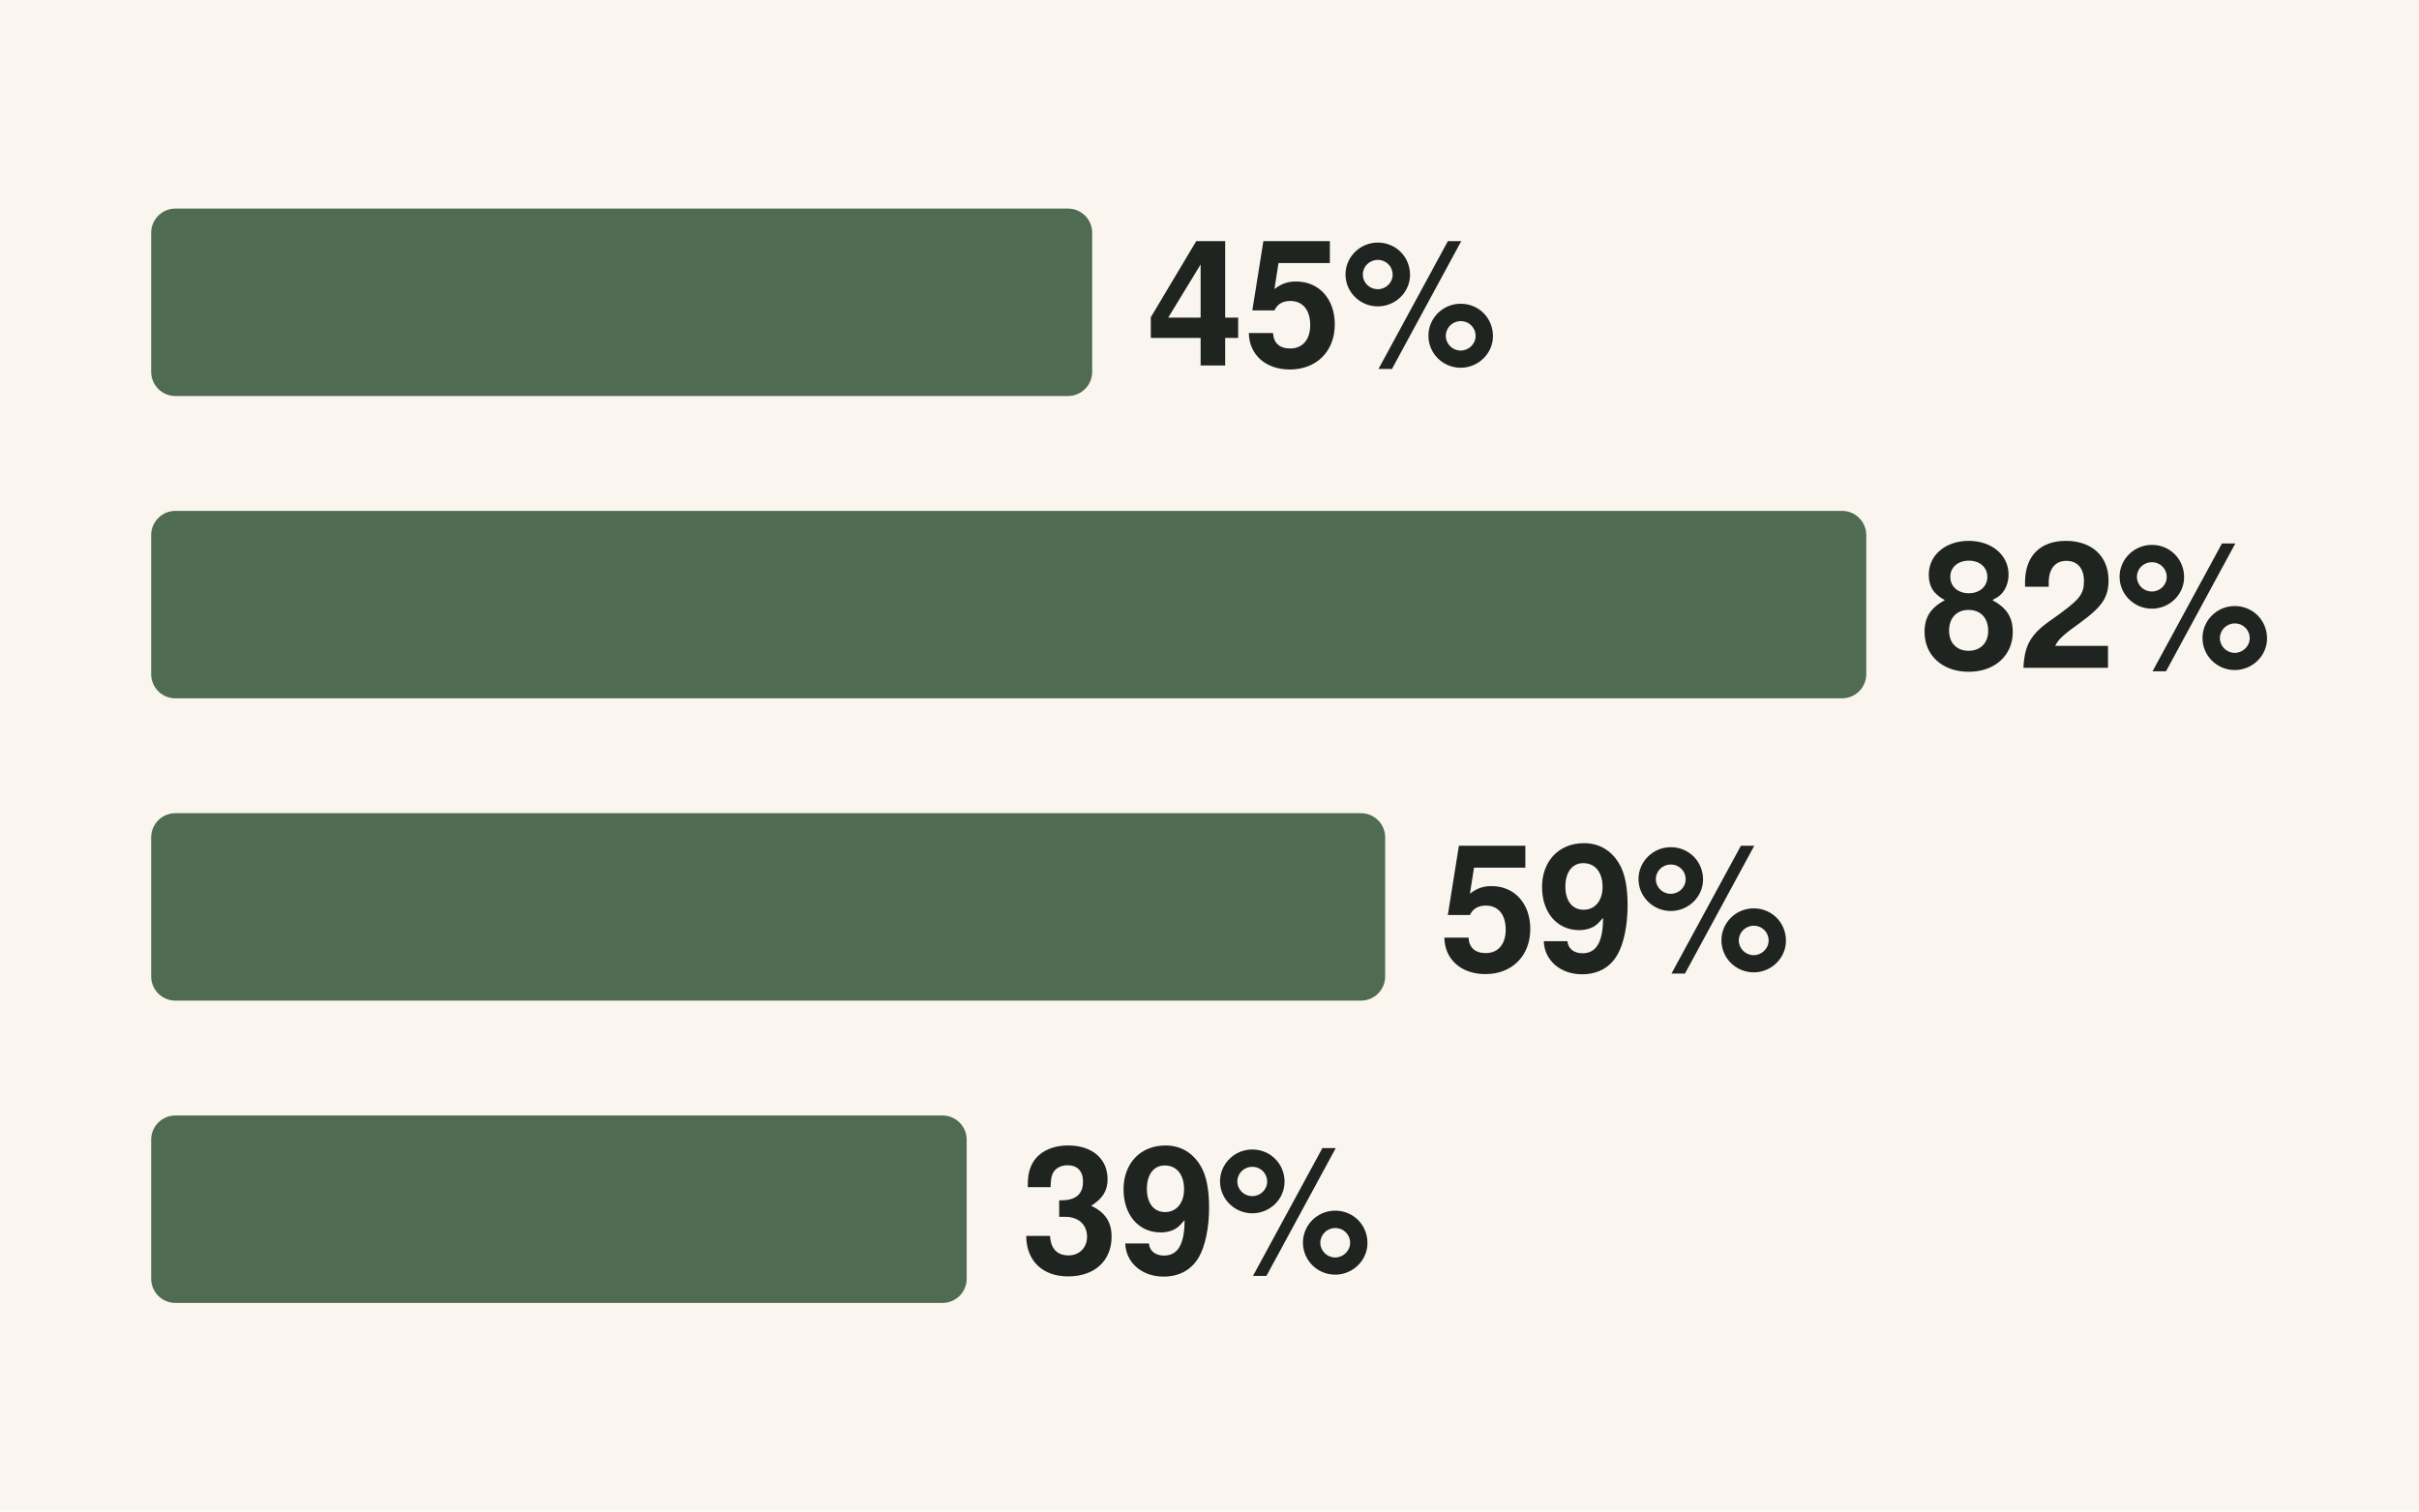
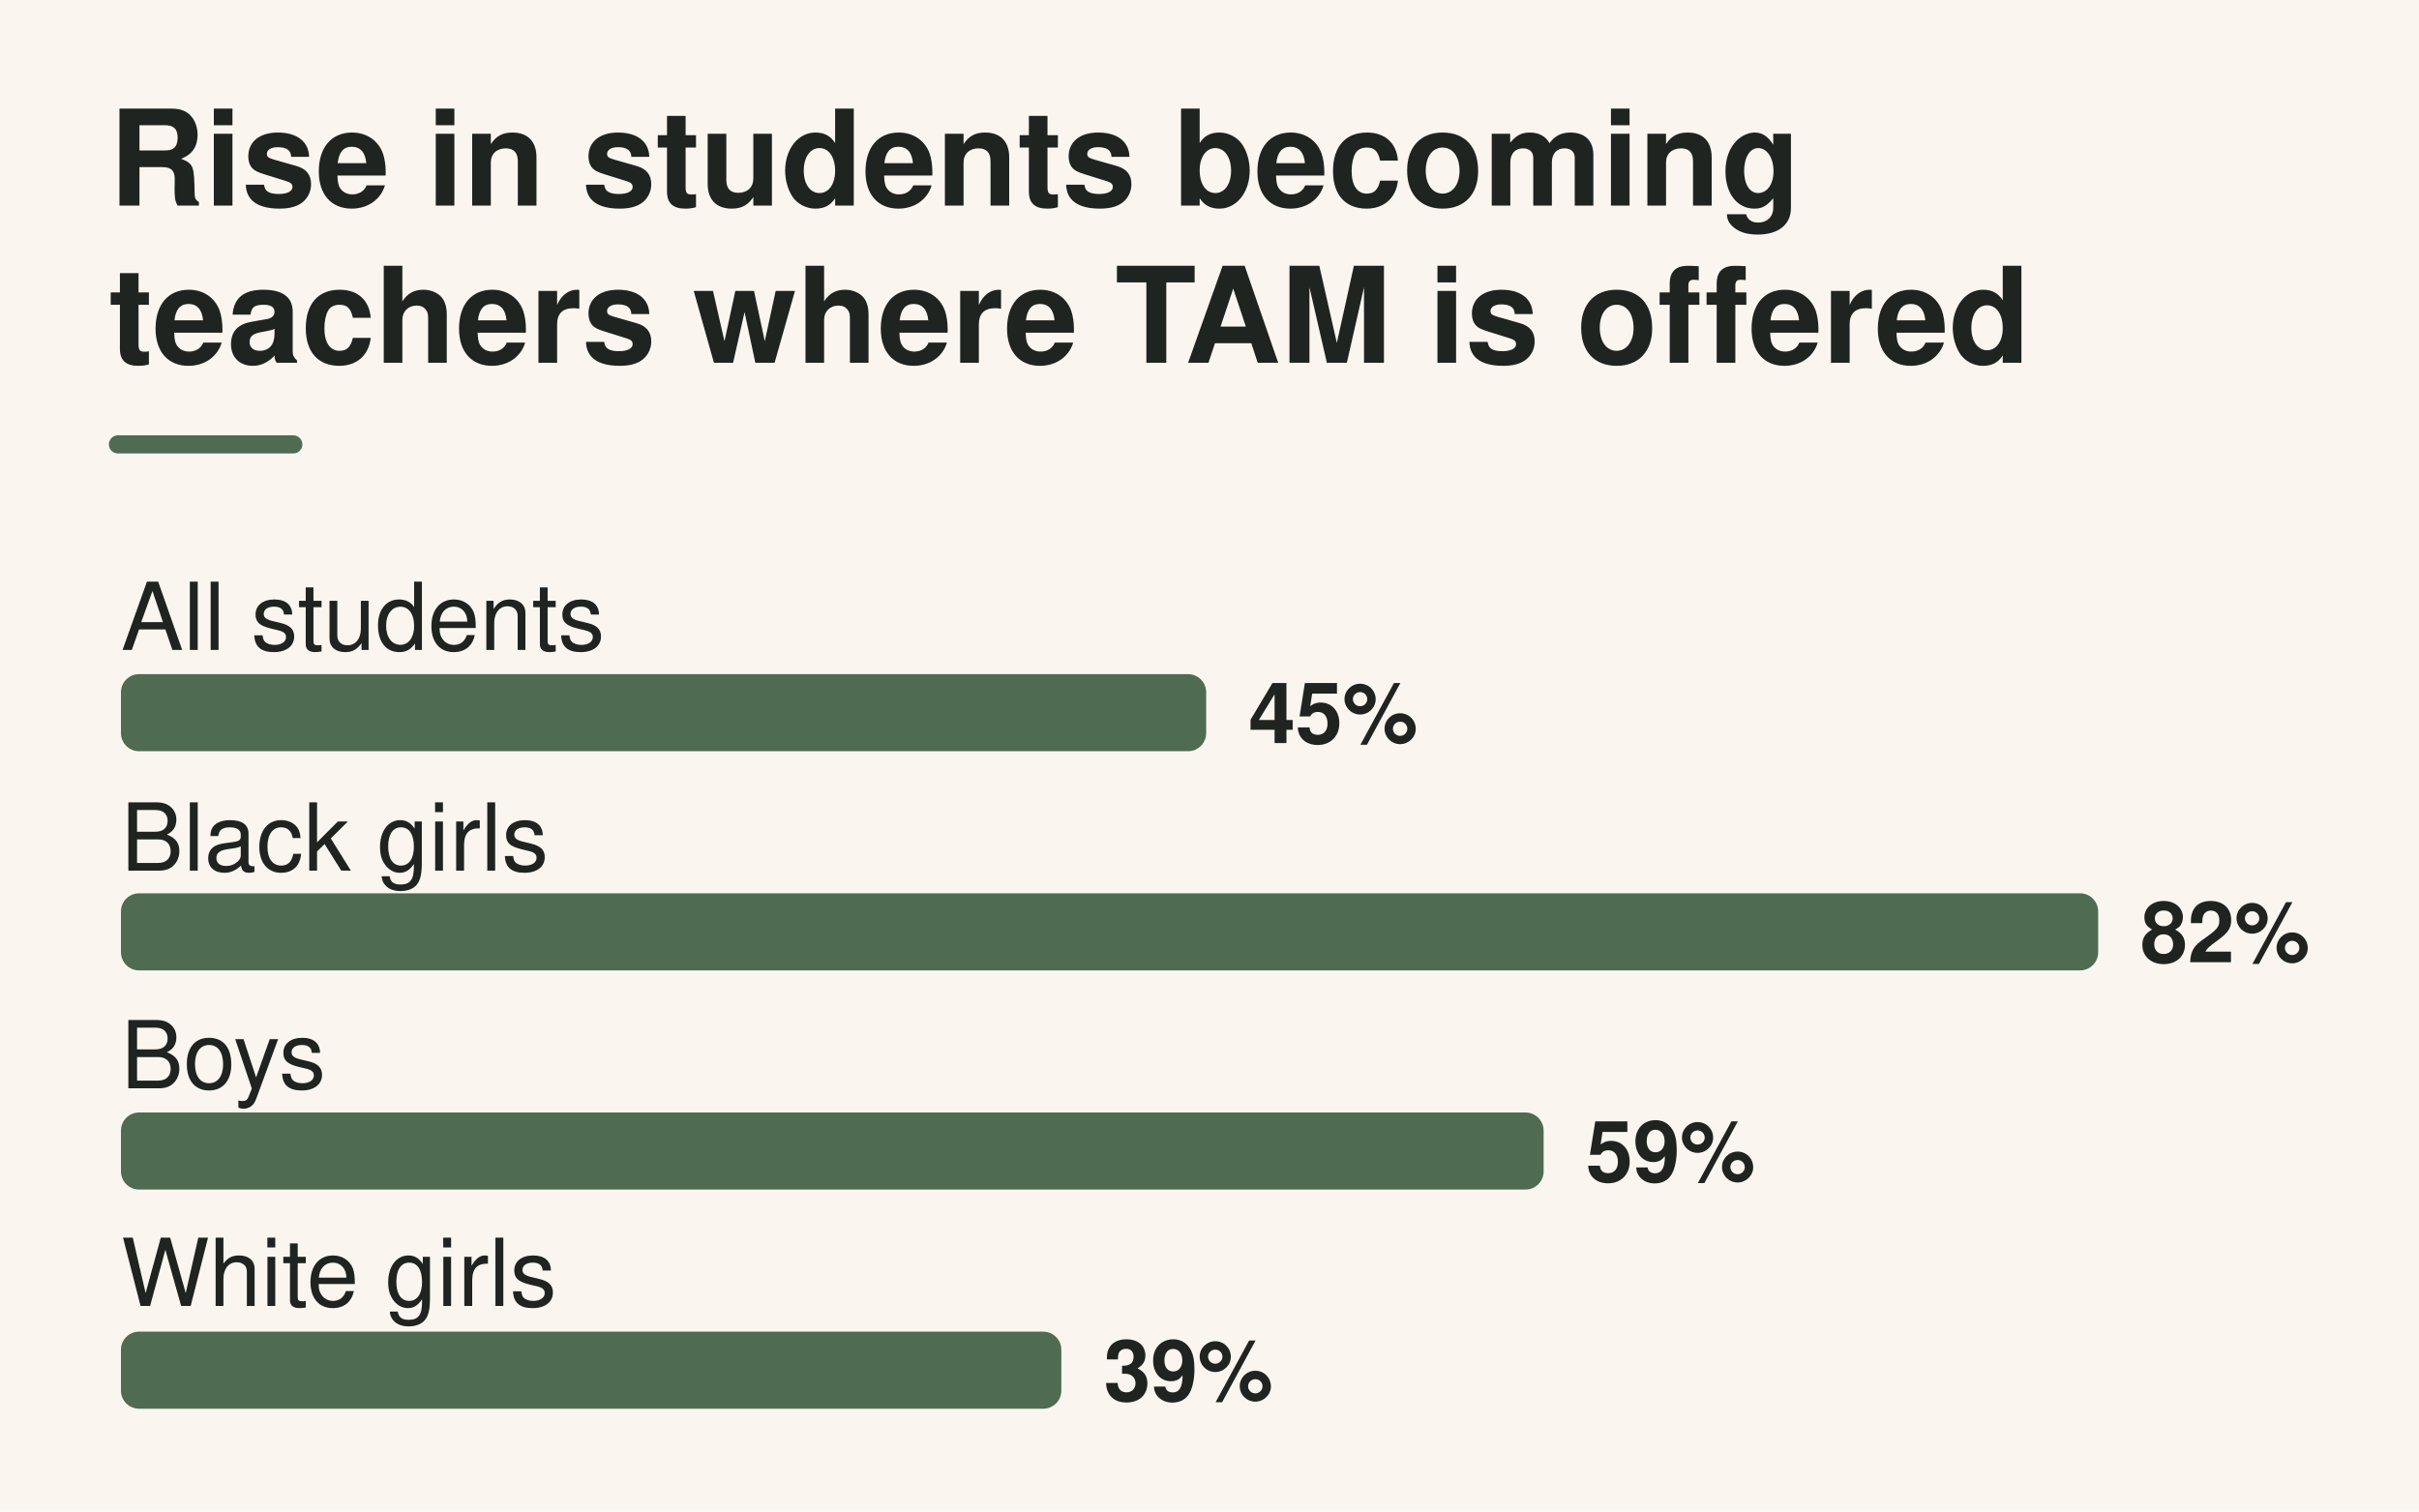
<svg xmlns="http://www.w3.org/2000/svg" viewBox="0 0 800 500" width="800" height="500" role="img">
  <rect width="800" height="500" fill="#FAF6EF" />
-   <rect x="50" y="69.0" width="311.2" height="62.0" rx="8" fill="#4F6B52" />
-   <text x="379.2" y="120.9" font-family="'Helvetica Neue', Helvetica, Arial, sans-serif" font-size="58" font-weight="700" fill="#1F2421">45%</text>
-   <rect x="50" y="169.0" width="567.2" height="62.0" rx="8" fill="#4F6B52" />
-   <text x="635.2" y="220.9" font-family="'Helvetica Neue', Helvetica, Arial, sans-serif" font-size="58" font-weight="700" fill="#1F2421">82%</text>
-   <rect x="50" y="269.0" width="408.1" height="62.0" rx="8" fill="#4F6B52" />
-   <text x="476.1" y="320.9" font-family="'Helvetica Neue', Helvetica, Arial, sans-serif" font-size="58" font-weight="700" fill="#1F2421">59%</text>
-   <rect x="50" y="369.0" width="269.7" height="62.0" rx="8" fill="#4F6B52" />
-   <text x="337.7" y="420.9" font-family="'Helvetica Neue', Helvetica, Arial, sans-serif" font-size="58" font-weight="700" fill="#1F2421">39%</text>
+   <text x="36" y="68" font-family="'Helvetica Neue', Helvetica, Arial, sans-serif" font-size="44" font-weight="700" fill="#1F2421">Rise in students becoming</text>
+   <text x="36" y="120" font-family="'Helvetica Neue', Helvetica, Arial, sans-serif" font-size="44" font-weight="700" fill="#1F2421">teachers where TAM is offered</text>
+   <rect x="36" y="144" width="64" height="6" rx="3" fill="#4F6B52" />
+   <text x="40" y="215" font-family="'Helvetica Neue', Helvetica, Arial, sans-serif" font-size="31" fill="#1F2421">All students</text>
+   <rect x="40" y="223.0" width="358.9" height="25.5" rx="6" fill="#4F6B52" />
+   <text x="412.9" y="245.8" font-family="'Helvetica Neue', Helvetica, Arial, sans-serif" font-size="28" font-weight="700" fill="#1F2421">45%</text>
+   <text x="40" y="288" font-family="'Helvetica Neue', Helvetica, Arial, sans-serif" font-size="31" fill="#1F2421">Black girls</text>
+   <rect x="40" y="295.5" width="653.9" height="25.5" rx="6" fill="#4F6B52" />
+   <text x="707.9" y="318.3" font-family="'Helvetica Neue', Helvetica, Arial, sans-serif" font-size="28" font-weight="700" fill="#1F2421">82%</text>
+   <text x="40" y="360" font-family="'Helvetica Neue', Helvetica, Arial, sans-serif" font-size="31" fill="#1F2421">Boys</text>
+   <rect x="40" y="368.0" width="470.5" height="25.5" rx="6" fill="#4F6B52" />
+   <text x="524.5" y="390.8" font-family="'Helvetica Neue', Helvetica, Arial, sans-serif" font-size="28" font-weight="700" fill="#1F2421">59%</text>
+   <text x="40" y="432" font-family="'Helvetica Neue', Helvetica, Arial, sans-serif" font-size="31" fill="#1F2421">White girls</text>
+   <rect x="40" y="440.5" width="311.0" height="25.5" rx="6" fill="#4F6B52" />
+   <text x="365.0" y="463.3" font-family="'Helvetica Neue', Helvetica, Arial, sans-serif" font-size="28" font-weight="700" fill="#1F2421">39%</text>
</svg>
